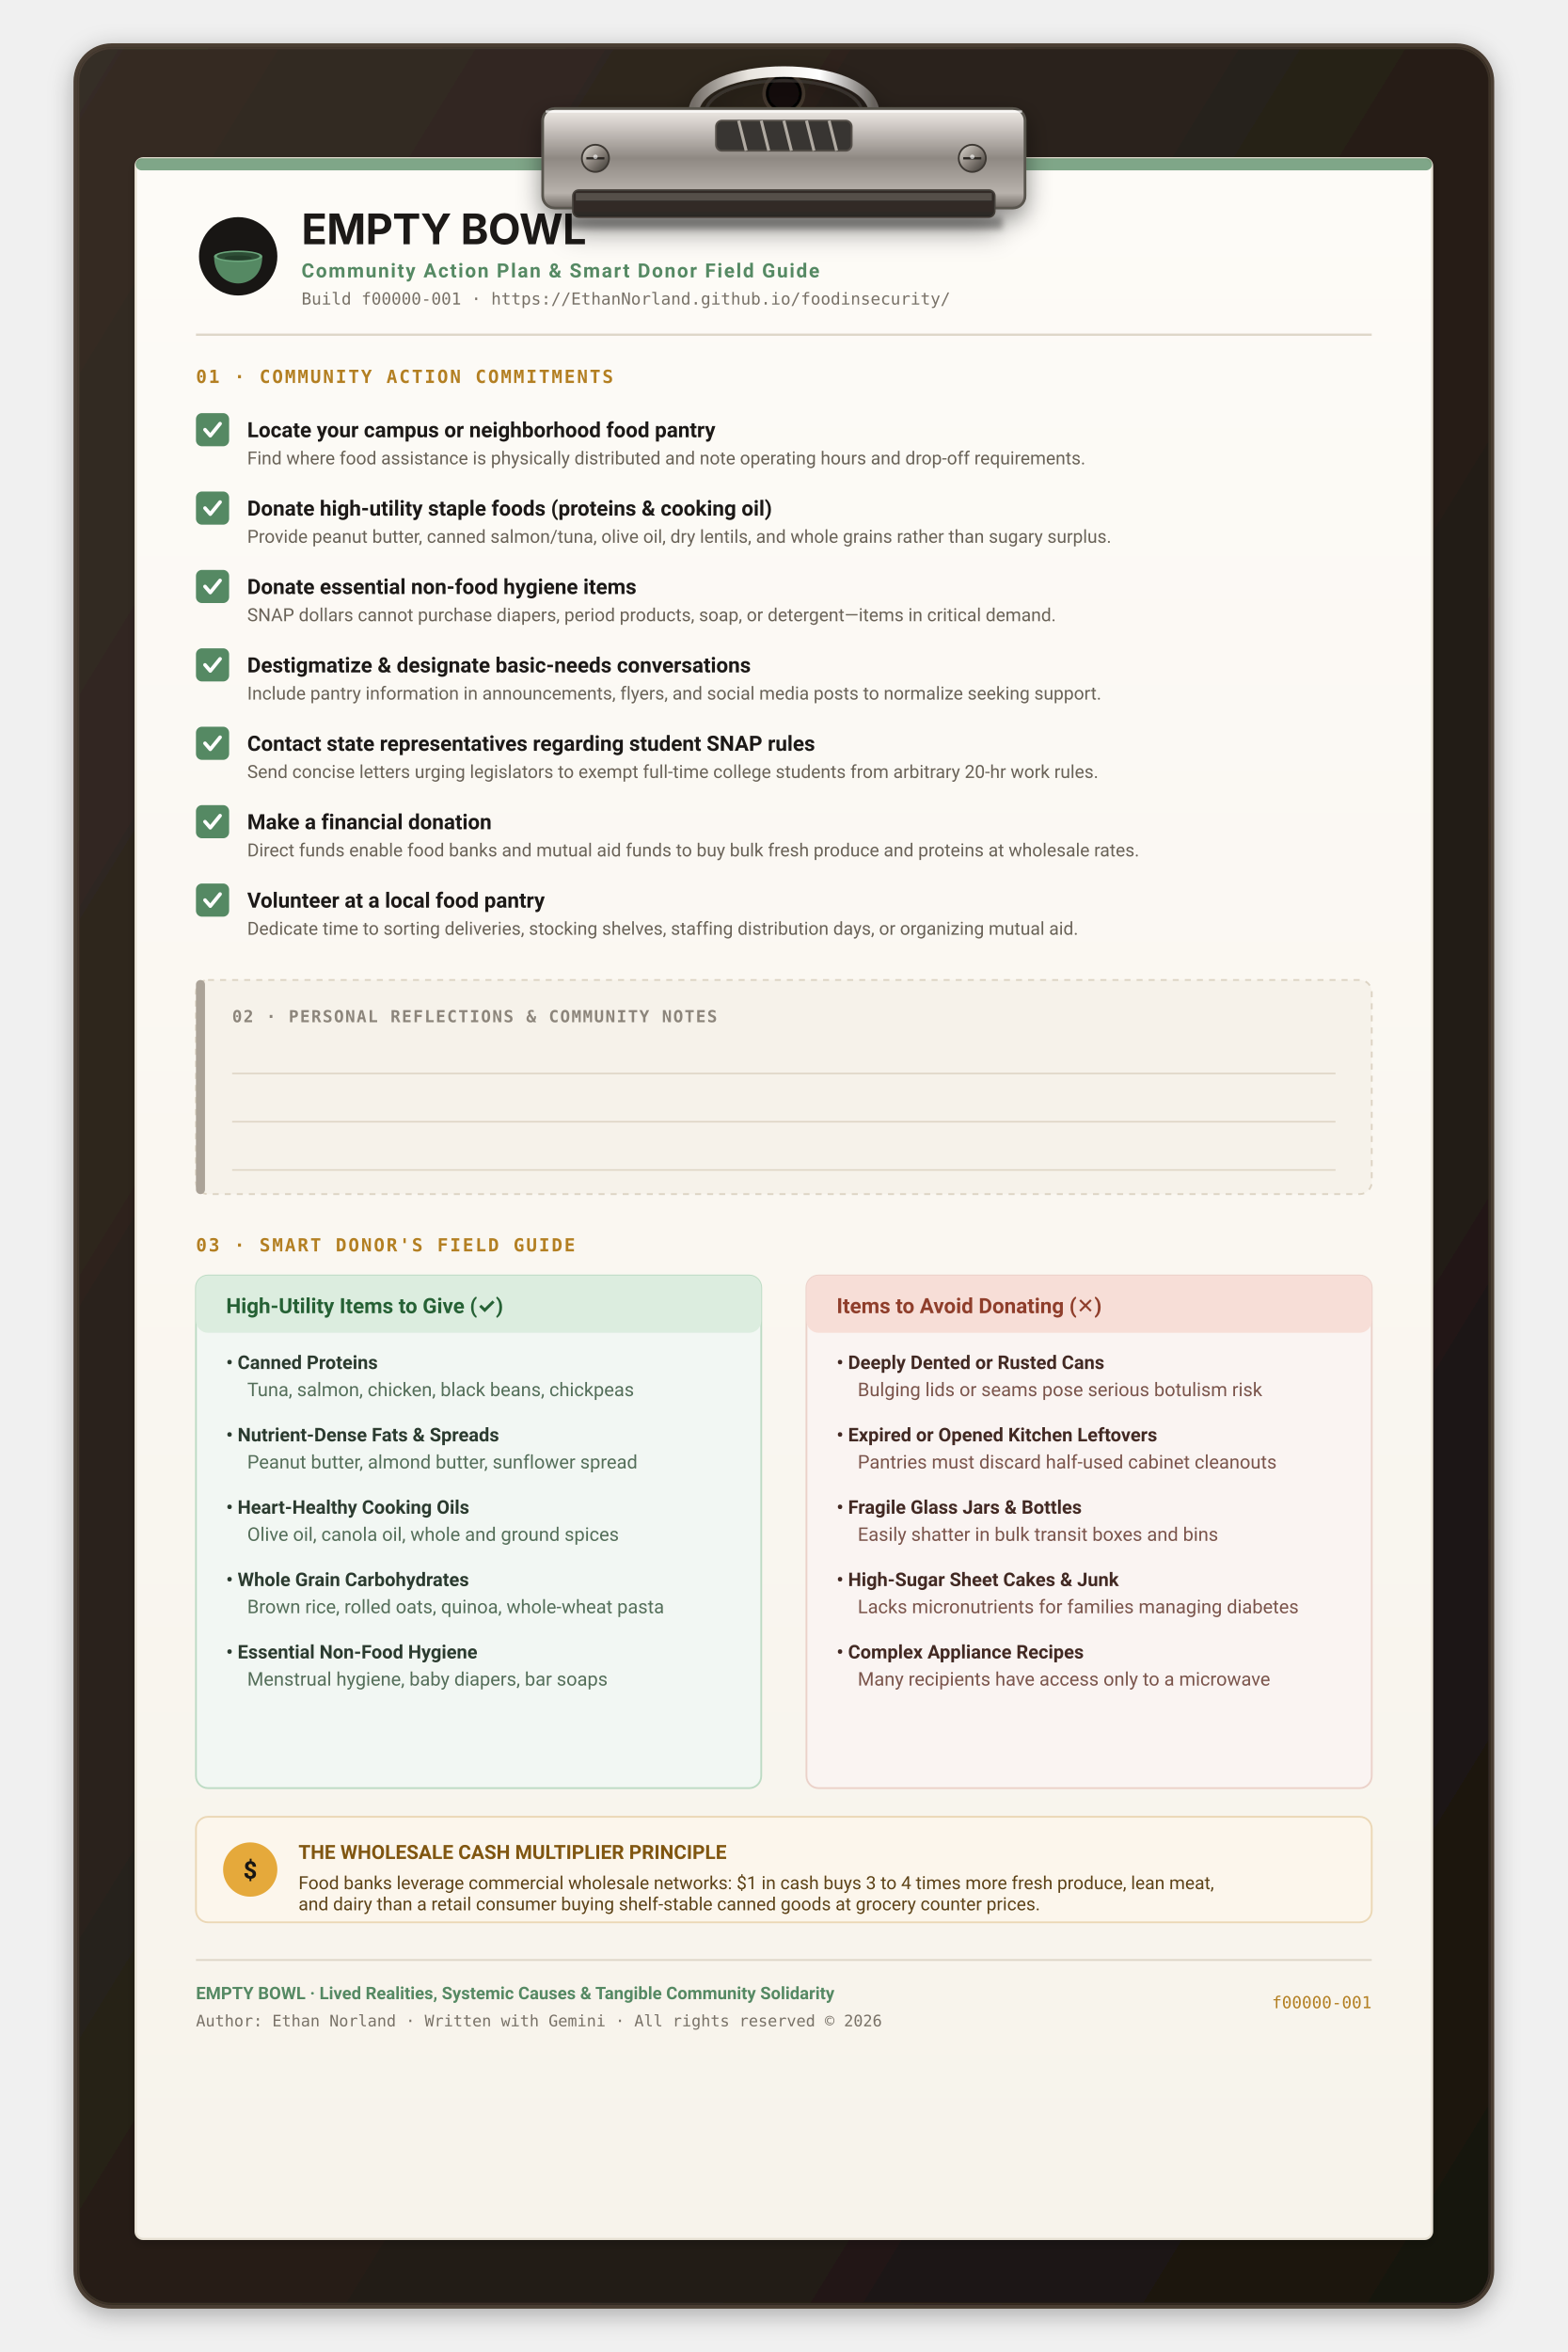
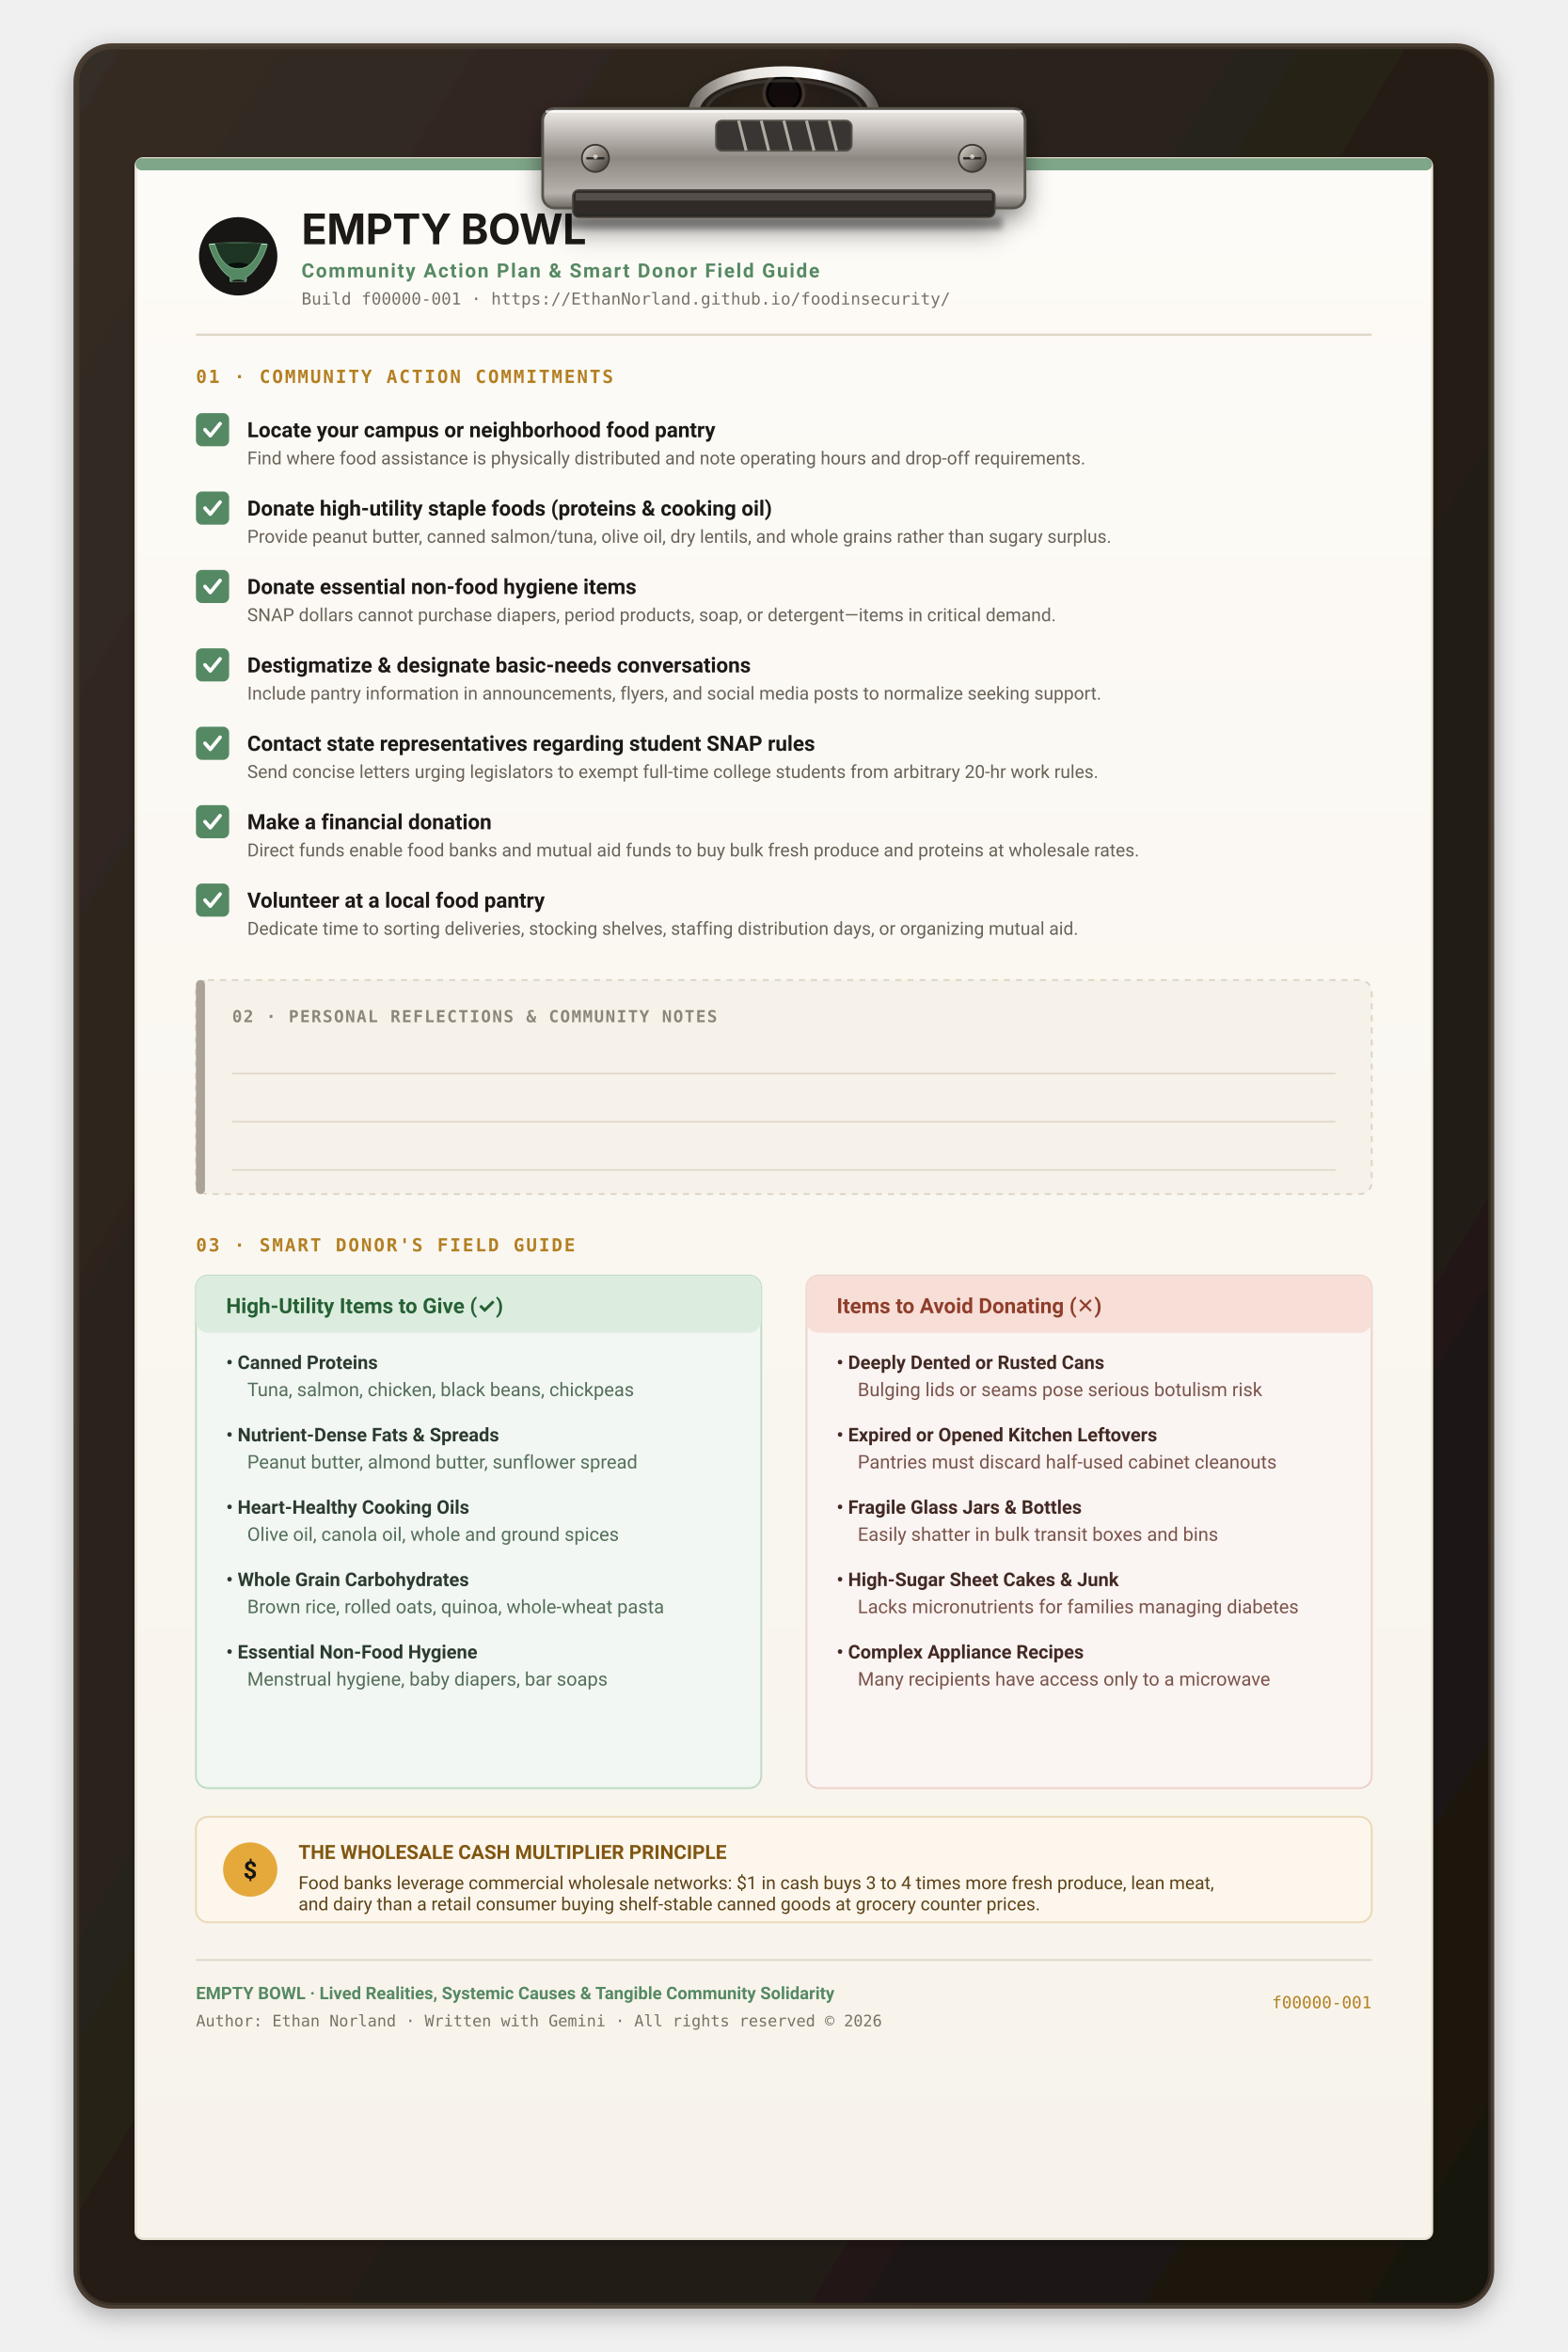
<svg xmlns="http://www.w3.org/2000/svg" viewBox="0 0 1040 1560" width="1040" height="1560" fill="none">
  <defs>
    <filter id="clipboardShadow" x="-10%" y="-5%" width="120%" height="115%" filterUnits="userSpaceOnUse">
      <feDropShadow dx="0" dy="18" stdDeviation="24" flood-color="#000000" flood-opacity="0.55" />
      <feDropShadow dx="0" dy="4" stdDeviation="8" flood-color="#000000" flood-opacity="0.3" />
    </filter>
    <filter id="paperShadow" x="-5%" y="-2%" width="110%" height="106%" filterUnits="userSpaceOnUse">
      <feDropShadow dx="0" dy="6" stdDeviation="10" flood-color="#0d0b09" flood-opacity="0.35" />
      <feDropShadow dx="0" dy="2" stdDeviation="3" flood-color="#0d0b09" flood-opacity="0.2" />
    </filter>
    <filter id="clipShadow" x="-20%" y="-10%" width="140%" height="130%" filterUnits="userSpaceOnUse">
      <feDropShadow dx="0" dy="6" stdDeviation="8" flood-color="#000000" flood-opacity="0.45" />
    </filter>
    <linearGradient id="boardGrad" x1="0%" y1="0%" x2="100%" y2="100%">
      <stop offset="0%" stop-color="#362d25" />
      <stop offset="35%" stop-color="#2a221b" />
      <stop offset="70%" stop-color="#221b15" />
      <stop offset="100%" stop-color="#18130f" />
    </linearGradient>
    <linearGradient id="metalClampGrad" x1="0%" y1="0%" x2="0%" y2="100%">
      <stop offset="0%" stop-color="#f0ece6" />
      <stop offset="15%" stop-color="#d4ceca" />
      <stop offset="50%" stop-color="#8f8983" />
      <stop offset="85%" stop-color="#b8b2ac" />
      <stop offset="100%" stop-color="#6e6862" />
    </linearGradient>
    <linearGradient id="metalWireGrad" x1="0%" y1="0%" x2="100%" y2="0%">
      <stop offset="0%" stop-color="#736d67" />
      <stop offset="30%" stop-color="#e8e4de" />
      <stop offset="70%" stop-color="#ffffff" />
      <stop offset="100%" stop-color="#66615c" />
    </linearGradient>
    <linearGradient id="rivetGrad" x1="0%" y1="0%" x2="100%" y2="100%">
      <stop offset="0%" stop-color="#e3dfd8" />
      <stop offset="50%" stop-color="#8c857e" />
      <stop offset="100%" stop-color="#36322d" />
    </linearGradient>
    <linearGradient id="paperGrad" x1="0%" y1="0%" x2="0%" y2="100%">
      <stop offset="0%" stop-color="#fdfbf7" />
      <stop offset="100%" stop-color="#f7f3eb" />
    </linearGradient>
  </defs>
  <style>
    .font-title { font-family: 'Playfair Display', Georgia, -apple-system, serif; font-weight: 700; fill: #1c1917; }
    .font-sans { font-family: -apple-system, BlinkMacSystemFont, 'Segoe UI', Roboto, Helvetica, Arial, sans-serif; }
    .font-mono { font-family: ui-monospace, 'IBM Plex Mono', Menlo, Consolas, monospace; }
  </style>
  <g filter="url(#clipboardShadow)">
    <rect x="50" y="30" width="940" height="1500" rx="24" fill="url(#boardGrad)" stroke="#4a3d32" stroke-width="2.5" />
    <rect x="52" y="32" width="936" height="1496" rx="22" fill="none" stroke="#635446" stroke-width="1.2" opacity="0.35" />
    <circle cx="520" cy="62" r="13" fill="#120e0b" stroke="#4a3d32" stroke-width="2.5" />
    <circle cx="520" cy="62" r="11" fill="none" stroke="#000000" stroke-width="2" opacity="0.7" />
  </g>
  <g filter="url(#paperShadow)">
    <rect x="90" y="105" width="860" height="1380" rx="5" fill="url(#paperGrad)" stroke="#e8e2d5" stroke-width="1.5" />
    <rect x="90" y="105" width="860" height="8" rx="4" fill="#558963" opacity="0.75" />
  </g>
  <g id="documentContent">
    <g transform="translate(130, 142)">
      <circle cx="28" cy="28" r="26" fill="#181614" />
-       <path d="M 23 44 C 23 46 33 46 33 44 Z" fill="#3d6648" />
-       <path d="M 12 28 C 12 42 22 46 28 46 C 34 46 44 42 44 28 Z" fill="#558963" />
-       <ellipse cx="28" cy="28" rx="16" ry="3.8" fill="#6ba67c" />
-       <ellipse cx="28" cy="28" rx="14.2" ry="2.8" fill="#2d4d35" />
-       <ellipse cx="28" cy="29" rx="9" ry="1.5" fill="#1e3624" opacity="0.6" />
+       <g transform="translate(2, 2) scale(0.10156)">
+         <path d="M 66 182 C 66 156, 446 156, 446 182 C 410 162, 102 162, 66 182 Z" fill="#426a4c" />
+         <path d="M 106 182 C 126 166, 386 166, 406 182 C 382 170, 130 170, 106 182 Z" fill="#6ba67c" />
+         <path d="M 106 182 C 130 170, 382 170, 406 182 C 380 278, 326 338, 256 338 C 186 338, 132 278, 106 182 Z" fill="#1e3524" />
+         <ellipse cx="256" cy="314" rx="66" ry="17" fill="#07100a" opacity="0.95" />
+         <path d="M 66 182 C 64 179, 68 176, 72 176 L 100 176 C 104 176, 108 179, 106 182 C 132 278, 186 338, 256 338 C 326 338, 380 278, 406 182 C 404 179, 408 176, 412 176 L 440 176 C 444 176, 448 179, 446 182 C 418 288, 344 378, 310 390 L 310 416 C 310 420, 304 422, 298 422 L 214 422 C 208 422, 202 420, 202 416 L 202 390 C 168 378, 94 288, 66 182 Z" fill="#558963" stroke="#8ec39d" stroke-width="4" stroke-linejoin="round" />
+         <path d="M 214 422 L 298 422 C 298 404, 214 404, 214 422 Z" fill="#181614" />
+         <line x1="72" y1="176" x2="100" y2="176" stroke="#c2ecd0" stroke-width="6" stroke-linecap="round" />
+         <line x1="412" y1="176" x2="440" y2="176" stroke="#c2ecd0" stroke-width="6" stroke-linecap="round" />
+       </g>
    </g>
    <text x="200" y="162" class="font-title" font-size="28" letter-spacing="-0.01em">EMPTY BOWL</text>
    <text x="200" y="184" class="font-sans" font-size="13" font-weight="700" letter-spacing="0.08em" fill="#558963" text-transform="uppercase">Community Action Plan &amp; Smart Donor Field Guide</text>
    <text x="200" y="202" class="font-mono" font-size="11" fill="#787167">Build f00000-001 · https://EthanNorland.github.io/foodinsecurity/</text>
    <line x1="130" y1="222" x2="910" y2="222" stroke="#ded6c8" stroke-width="1.5" />
    <text x="130" y="254" class="font-mono" font-size="12" font-weight="700" letter-spacing="0.1em" fill="#b37f22" text-transform="uppercase">01 · COMMUNITY ACTION COMMITMENTS</text>
    <g transform="translate(130, 274)">
      <rect x="0" y="0" width="22" height="22" rx="4" fill="#558963" />
      <path d="M 6 11 L 9.5 15 L 16 7" stroke="#ffffff" stroke-width="2.4" stroke-linecap="round" stroke-linejoin="round" fill="none" />
      <text x="34" y="16" class="font-sans" font-size="14" font-weight="700" fill="#1c1917">Locate your campus or neighborhood food pantry</text>
      <text x="34" y="34" class="font-sans" font-size="12" fill="#696257">Find where food assistance is physically distributed and note operating hours and drop-off requirements.</text>
    </g>
    <g transform="translate(130, 326)">
      <rect x="0" y="0" width="22" height="22" rx="4" fill="#558963" />
      <path d="M 6 11 L 9.5 15 L 16 7" stroke="#ffffff" stroke-width="2.4" stroke-linecap="round" stroke-linejoin="round" fill="none" />
      <text x="34" y="16" class="font-sans" font-size="14" font-weight="700" fill="#1c1917">Donate high-utility staple foods (proteins &amp; cooking oil)</text>
      <text x="34" y="34" class="font-sans" font-size="12" fill="#696257">Provide peanut butter, canned salmon/tuna, olive oil, dry lentils, and whole grains rather than sugary surplus.</text>
    </g>
    <g transform="translate(130, 378)">
      <rect x="0" y="0" width="22" height="22" rx="4" fill="#558963" />
      <path d="M 6 11 L 9.5 15 L 16 7" stroke="#ffffff" stroke-width="2.4" stroke-linecap="round" stroke-linejoin="round" fill="none" />
      <text x="34" y="16" class="font-sans" font-size="14" font-weight="700" fill="#1c1917">Donate essential non-food hygiene items</text>
      <text x="34" y="34" class="font-sans" font-size="12" fill="#696257">SNAP dollars cannot purchase diapers, period products, soap, or detergent—items in critical demand.</text>
    </g>
    <g transform="translate(130, 430)">
      <rect x="0" y="0" width="22" height="22" rx="4" fill="#558963" />
      <path d="M 6 11 L 9.5 15 L 16 7" stroke="#ffffff" stroke-width="2.4" stroke-linecap="round" stroke-linejoin="round" fill="none" />
      <text x="34" y="16" class="font-sans" font-size="14" font-weight="700" fill="#1c1917">Destigmatize &amp; designate basic-needs conversations</text>
      <text x="34" y="34" class="font-sans" font-size="12" fill="#696257">Include pantry information in announcements, flyers, and social media posts to normalize seeking support.</text>
    </g>
    <g transform="translate(130, 482)">
      <rect x="0" y="0" width="22" height="22" rx="4" fill="#558963" />
      <path d="M 6 11 L 9.5 15 L 16 7" stroke="#ffffff" stroke-width="2.4" stroke-linecap="round" stroke-linejoin="round" fill="none" />
      <text x="34" y="16" class="font-sans" font-size="14" font-weight="700" fill="#1c1917">Contact state representatives regarding student SNAP rules</text>
      <text x="34" y="34" class="font-sans" font-size="12" fill="#696257">Send concise letters urging legislators to exempt full-time college students from arbitrary 20-hr work rules.</text>
    </g>
    <g transform="translate(130, 534)">
      <rect x="0" y="0" width="22" height="22" rx="4" fill="#558963" />
      <path d="M 6 11 L 9.5 15 L 16 7" stroke="#ffffff" stroke-width="2.4" stroke-linecap="round" stroke-linejoin="round" fill="none" />
      <text x="34" y="16" class="font-sans" font-size="14" font-weight="700" fill="#1c1917">Make a financial donation</text>
      <text x="34" y="34" class="font-sans" font-size="12" fill="#696257">Direct funds enable food banks and mutual aid funds to buy bulk fresh produce and proteins at wholesale rates.</text>
    </g>
    <g transform="translate(130, 586)">
      <rect x="0" y="0" width="22" height="22" rx="4" fill="#558963" />
      <path d="M 6 11 L 9.5 15 L 16 7" stroke="#ffffff" stroke-width="2.4" stroke-linecap="round" stroke-linejoin="round" fill="none" />
      <text x="34" y="16" class="font-sans" font-size="14" font-weight="700" fill="#1c1917">Volunteer at a local food pantry</text>
      <text x="34" y="34" class="font-sans" font-size="12" fill="#696257">Dedicate time to sorting deliveries, stocking shelves, staffing distribution days, or organizing mutual aid.</text>
    </g>
    <g transform="translate(130, 650)">
      <rect x="0" y="0" width="780" height="142" rx="8" fill="#f6f2ea" stroke="#dcd3c3" stroke-width="1.2" stroke-dasharray="4 4" />
      <rect x="0" y="0" width="6" height="142" rx="3" fill="#aba398" />
      <text x="24" y="28" class="font-mono" font-size="11" font-weight="700" letter-spacing="0.08em" fill="#8c857b" text-transform="uppercase">02 · PERSONAL REFLECTIONS &amp; COMMUNITY NOTES</text>
      <line x1="24" y1="62" x2="756" y2="62" stroke="#ded5c5" stroke-width="1" />
      <line x1="24" y1="94" x2="756" y2="94" stroke="#ded5c5" stroke-width="1" />
      <line x1="24" y1="126" x2="756" y2="126" stroke="#ded5c5" stroke-width="1" />
    </g>
    <text x="130" y="830" class="font-mono" font-size="12" font-weight="700" letter-spacing="0.1em" fill="#b37f22" text-transform="uppercase">03 · SMART DONOR'S FIELD GUIDE</text>
    <g transform="translate(130, 846)">
      <rect x="0" y="0" width="375" height="340" rx="8" fill="#f2f7f3" stroke="#bddbc4" stroke-width="1.2" />
      <rect x="0" y="0" width="375" height="38" rx="8" fill="#dceddf" />
      <text x="20" y="25" class="font-sans" font-size="14" font-weight="700" fill="#266135">High-Utility Items to Give (✓)</text>
      <g transform="translate(20, 62)" class="font-sans" font-size="12.5" fill="#2b3b2f">
        <text x="0" y="0" font-weight="600">• Canned Proteins</text>
        <text x="14" y="18" fill="#546e59">Tuna, salmon, chicken, black beans, chickpeas</text>
        <text x="0" y="48" font-weight="600">• Nutrient-Dense Fats &amp; Spreads</text>
        <text x="14" y="66" fill="#546e59">Peanut butter, almond butter, sunflower spread</text>
        <text x="0" y="96" font-weight="600">• Heart-Healthy Cooking Oils</text>
        <text x="14" y="114" fill="#546e59">Olive oil, canola oil, whole and ground spices</text>
        <text x="0" y="144" font-weight="600">• Whole Grain Carbohydrates</text>
        <text x="14" y="162" fill="#546e59">Brown rice, rolled oats, quinoa, whole-wheat pasta</text>
        <text x="0" y="192" font-weight="600">• Essential Non-Food Hygiene</text>
        <text x="14" y="210" fill="#546e59">Menstrual hygiene, baby diapers, bar soaps</text>
      </g>
      <g transform="translate(405, 0)">
        <rect x="0" y="0" width="375" height="340" rx="8" fill="#faf4f2" stroke="#ebd1c9" stroke-width="1.2" />
        <rect x="0" y="0" width="375" height="38" rx="8" fill="#f7ded7" />
        <text x="20" y="25" class="font-sans" font-size="14" font-weight="700" fill="#8f3e2b">Items to Avoid Donating (✕)</text>
        <g transform="translate(20, 62)" class="font-sans" font-size="12.5" fill="#422923">
          <text x="0" y="0" font-weight="600">• Deeply Dented or Rusted Cans</text>
          <text x="14" y="18" fill="#7a544b">Bulging lids or seams pose serious botulism risk</text>
          <text x="0" y="48" font-weight="600">• Expired or Opened Kitchen Leftovers</text>
          <text x="14" y="66" fill="#7a544b">Pantries must discard half-used cabinet cleanouts</text>
          <text x="0" y="96" font-weight="600">• Fragile Glass Jars &amp; Bottles</text>
          <text x="14" y="114" fill="#7a544b">Easily shatter in bulk transit boxes and bins</text>
          <text x="0" y="144" font-weight="600">• High-Sugar Sheet Cakes &amp; Junk</text>
          <text x="14" y="162" fill="#7a544b">Lacks micronutrients for families managing diabetes</text>
          <text x="0" y="192" font-weight="600">• Complex Appliance Recipes</text>
          <text x="14" y="210" fill="#7a544b">Many recipients have access only to a microwave</text>
        </g>
      </g>
    </g>
    <g transform="translate(130, 1205)">
      <rect x="0" y="0" width="780" height="70" rx="8" fill="#fcf6ec" stroke="#ebd7b5" stroke-width="1.2" />
      <circle cx="36" cy="35" r="18" fill="#e5a93b" />
      <text x="36" y="41" text-anchor="middle" class="font-sans" font-size="16" font-weight="700" fill="#181614">$</text>
      <text x="68" y="28" class="font-sans" font-size="13" font-weight="700" fill="#805610">THE WHOLESALE CASH MULTIPLIER PRINCIPLE</text>
      <text x="68" y="48" class="font-sans" font-size="12" fill="#5c4217">Food banks leverage commercial wholesale networks: $1 in cash buys 3 to 4 times more fresh produce, lean meat,</text>
      <text x="68" y="62" class="font-sans" font-size="12" fill="#5c4217">and dairy than a retail consumer buying shelf-stable canned goods at grocery counter prices.</text>
    </g>
    <g transform="translate(130, 1300)">
      <line x1="0" y1="0" x2="780" y2="0" stroke="#ded6c8" stroke-width="1.2" />
      <text x="0" y="26" class="font-sans" font-size="11.5" font-weight="600" fill="#558963">EMPTY BOWL · Lived Realities, Systemic Causes &amp; Tangible Community Solidarity</text>
      <text x="0" y="44" class="font-mono" font-size="10.5" fill="#787167">Author: Ethan Norland · Written with Gemini · All rights reserved © 2026</text>
      <text x="780" y="32" text-anchor="end" class="font-mono" font-size="11" fill="#b37f22">f00000-001</text>
    </g>
  </g>
  <g id="clipboardClip" filter="url(#clipShadow)">
    <path d="M 460 76 C 460 38, 580 38, 580 76" stroke="url(#metalWireGrad)" stroke-width="7" stroke-linecap="round" fill="none" />
    <path d="M 468 76 C 468 46, 572 46, 572 76" stroke="#423e39" stroke-width="2" stroke-linecap="round" fill="none" opacity="0.6" />
    <rect x="360" y="72" width="320" height="66" rx="8" fill="url(#metalClampGrad)" stroke="#59544e" stroke-width="1.8" />
    <line x1="362" y1="74" x2="678" y2="74" stroke="#ffffff" stroke-width="1.5" opacity="0.7" />
    <circle cx="395" cy="105" r="9" fill="url(#rivetGrad)" stroke="#3d3833" stroke-width="1.2" />
    <line x1="389" y1="105" x2="401" y2="105" stroke="#2b2723" stroke-width="1.5" />
    <circle cx="395" cy="104" r="1.5" fill="#ffffff" opacity="0.6" />
    <circle cx="645" cy="105" r="9" fill="url(#rivetGrad)" stroke="#3d3833" stroke-width="1.2" />
    <line x1="639" y1="105" x2="651" y2="105" stroke="#2b2723" stroke-width="1.5" />
    <circle cx="645" cy="104" r="1.5" fill="#ffffff" opacity="0.6" />
    <rect x="475" y="80" width="90" height="20" rx="4" fill="#383430" stroke="#544f49" stroke-width="1.2" />
    <line x1="490" y1="80" x2="495" y2="100" stroke="#b0aaa2" stroke-width="2" />
    <line x1="505" y1="80" x2="510" y2="100" stroke="#b0aaa2" stroke-width="2" />
    <line x1="520" y1="80" x2="525" y2="100" stroke="#b0aaa2" stroke-width="2" />
    <line x1="535" y1="80" x2="540" y2="100" stroke="#b0aaa2" stroke-width="2" />
    <line x1="550" y1="80" x2="555" y2="100" stroke="#b0aaa2" stroke-width="2" />
    <rect x="380" y="126" width="280" height="18" rx="4" fill="#302c28" stroke="#47423c" stroke-width="1" />
    <rect x="382" y="128" width="276" height="5" fill="#78726a" opacity="0.5" />
    <rect x="375" y="144" width="290" height="8" fill="#000000" opacity="0.32" filter="blur(2px)" />
  </g>
</svg>
